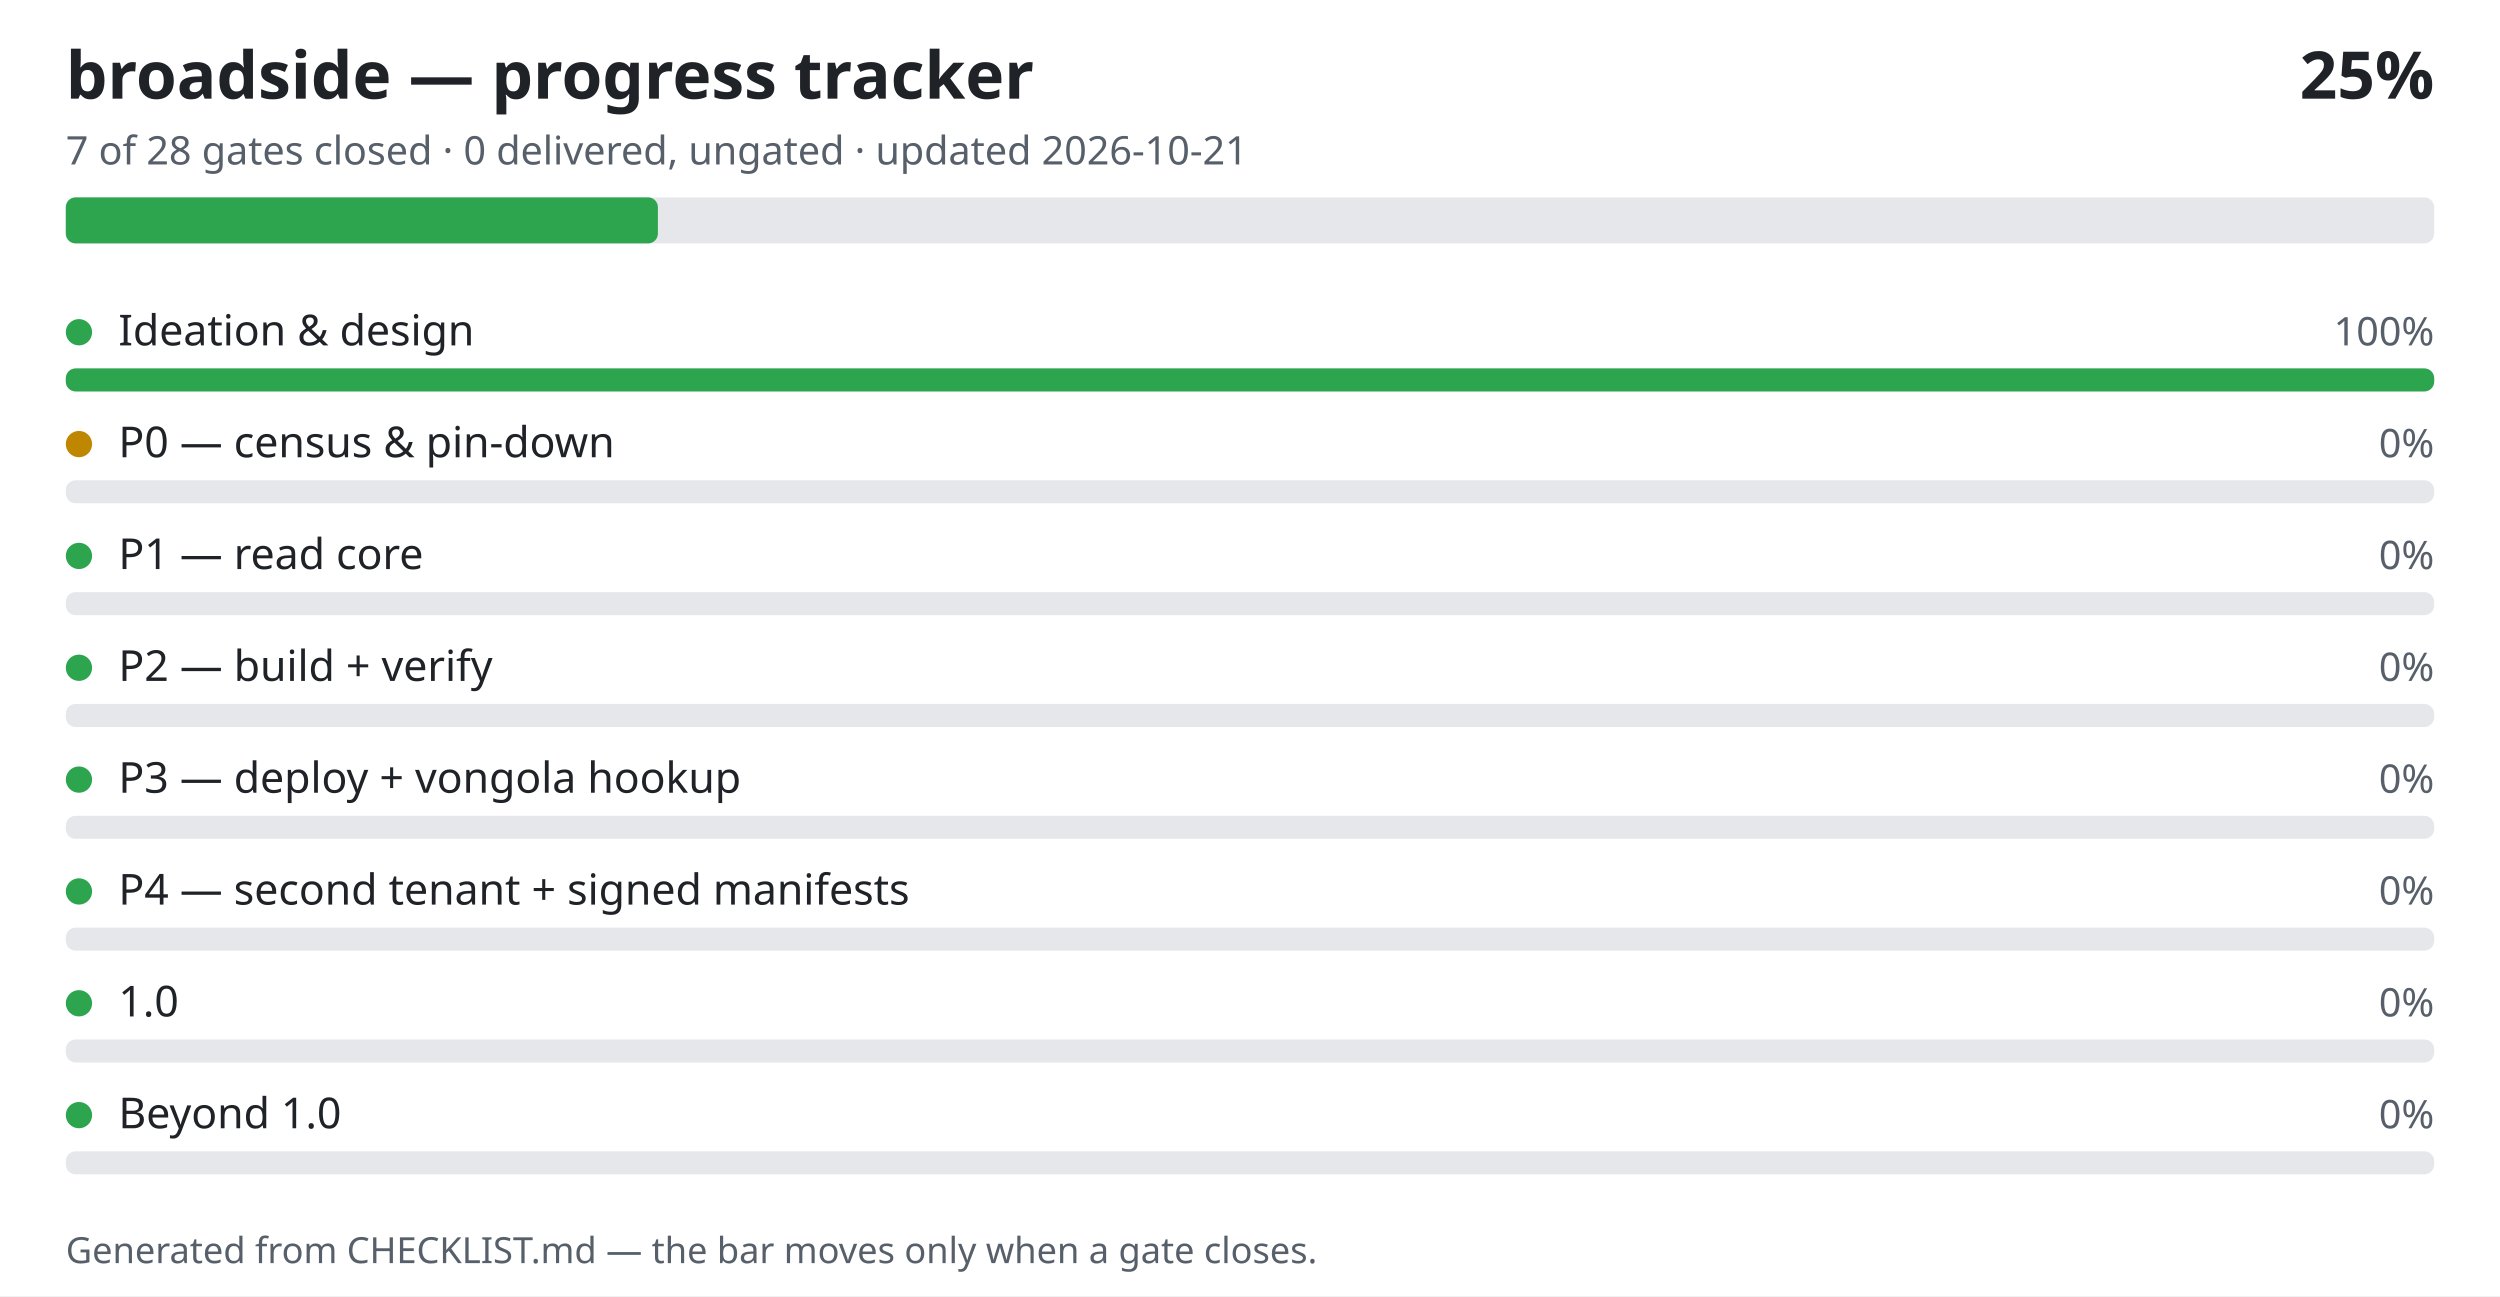
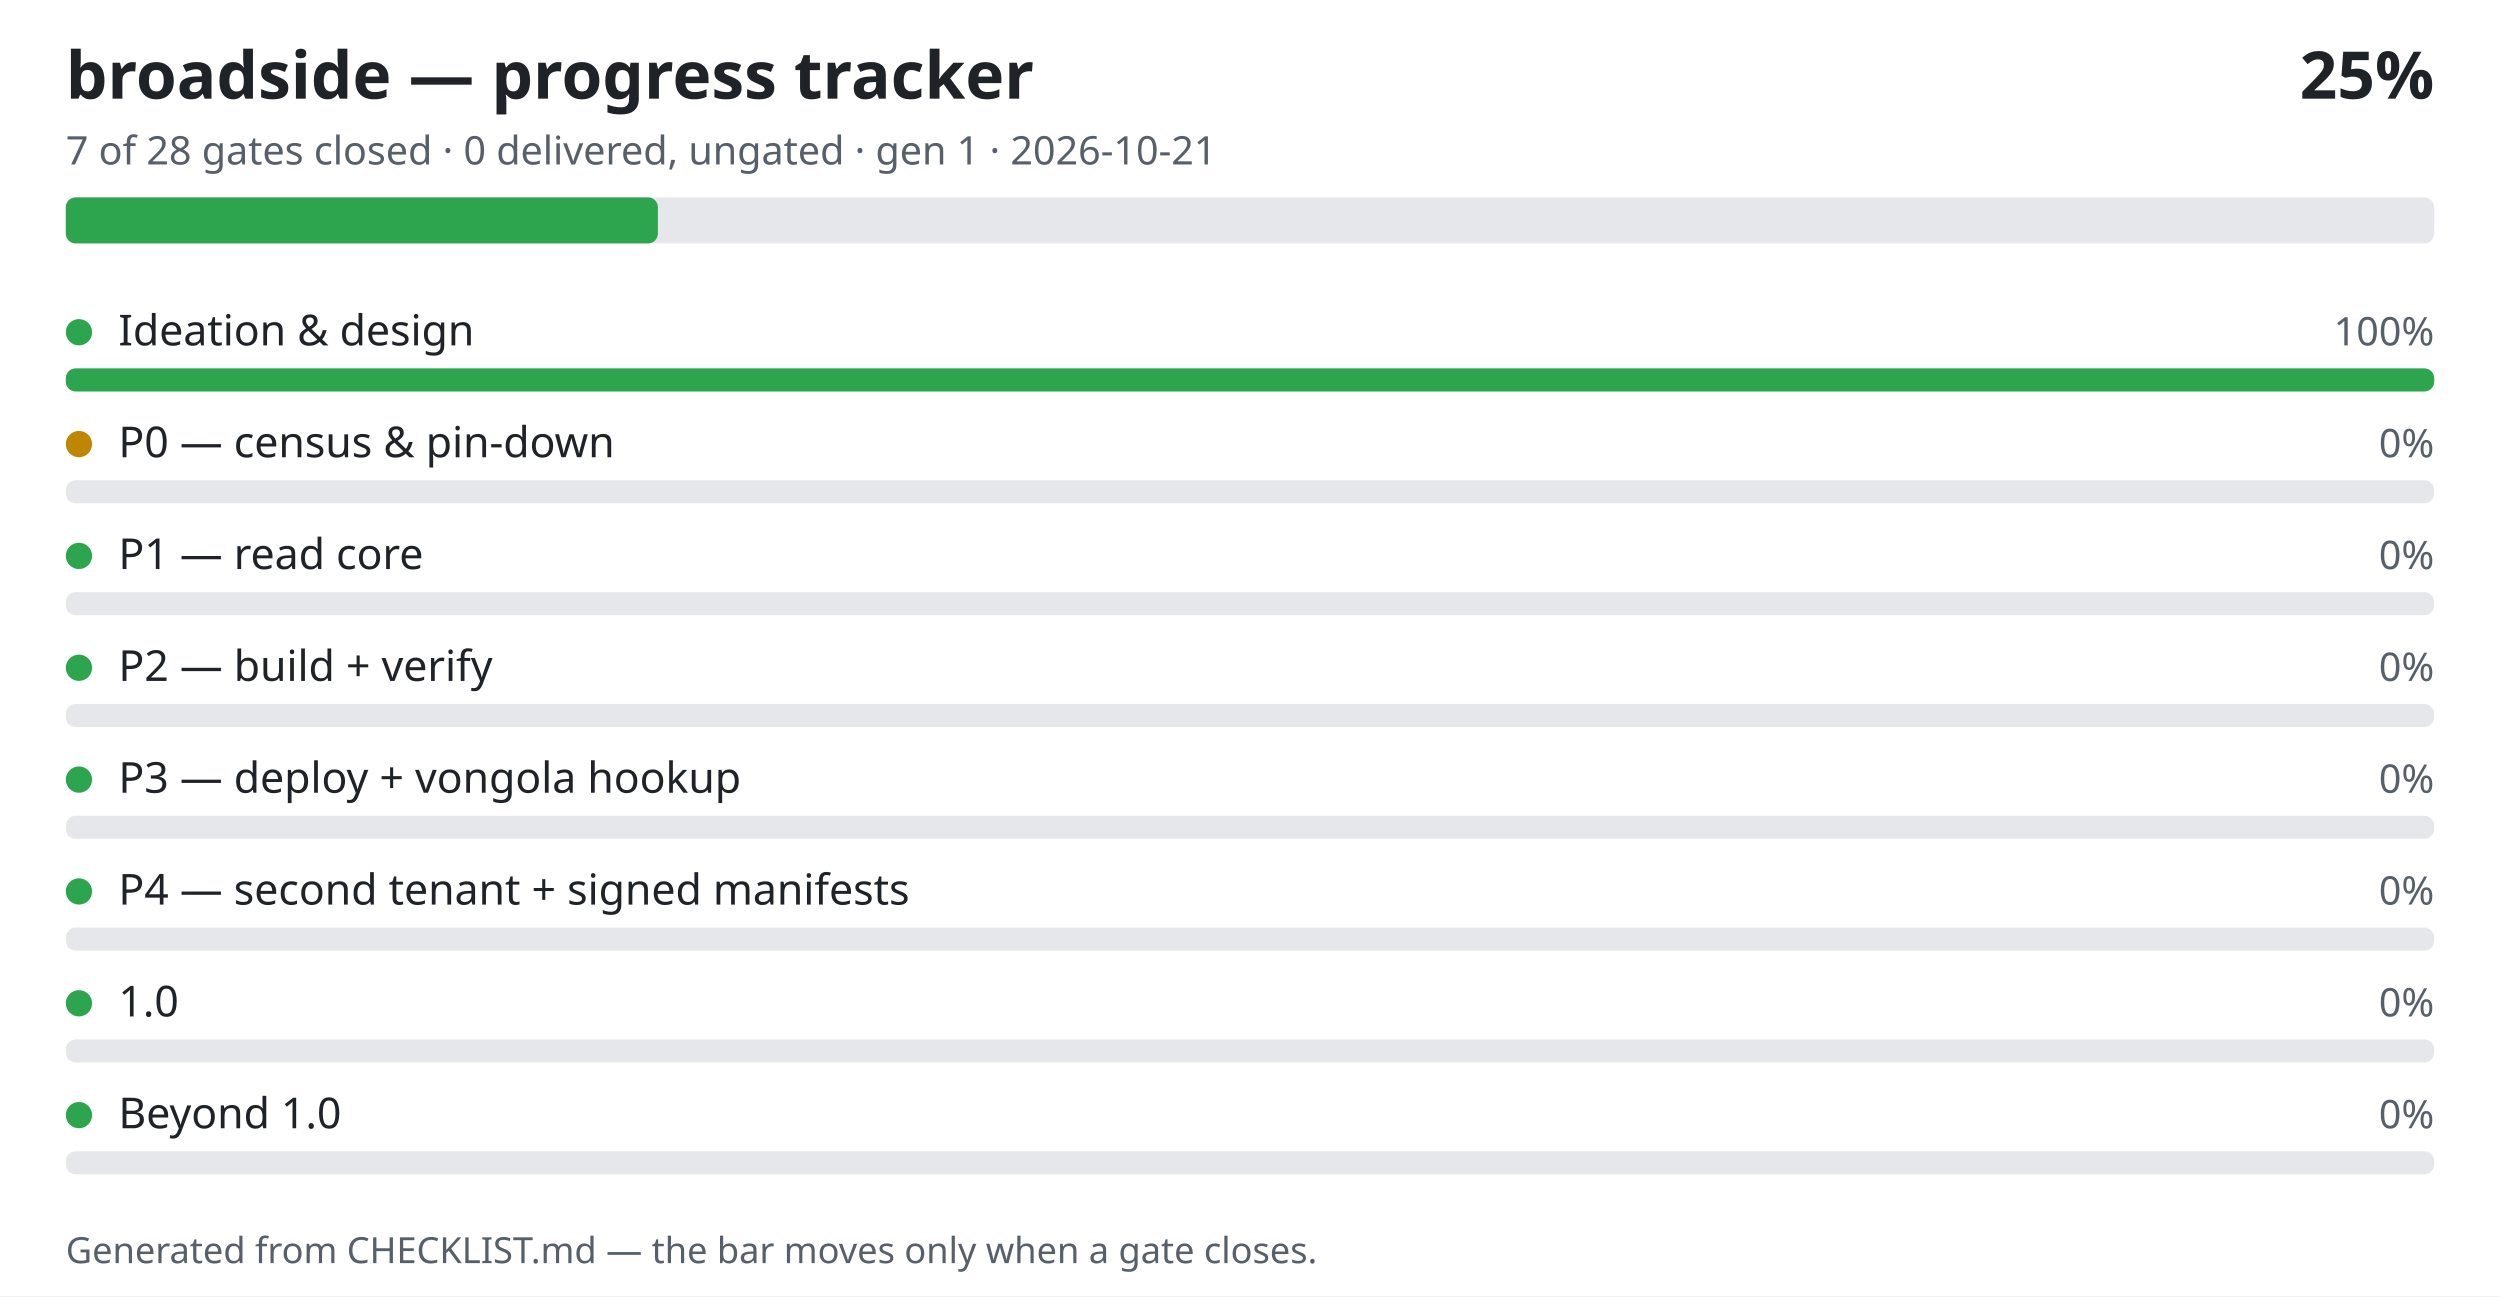
<svg xmlns="http://www.w3.org/2000/svg" width="760" height="394" viewBox="0 0 760 394" role="img" aria-label="broadside progress tracker: 25% of gates closed">
  <defs>
    <pattern id="hatch" width="6" height="6" patternUnits="userSpaceOnUse" patternTransform="rotate(45)">
      <rect width="6" height="6" fill="#f6e8c8" />
      <rect width="2.5" height="6" fill="#bf8700" />
    </pattern>
  </defs>
  <rect x="0" y="0" width="760" height="394" fill="#ffffff" />
  <text x="20" y="30" font-family="sans-serif" font-size="20" font-weight="bold" fill="#1f2328">broadside — progress tracker</text>
  <text x="740" y="30" font-family="sans-serif" font-size="20" font-weight="bold" fill="#1f2328" text-anchor="end">25%</text>
-   <text x="20" y="50" font-family="sans-serif" font-size="12" fill="#57606a">7 of 28 gates closed · 0 delivered, ungated · updated 2026-10-21</text>
+   <text x="20" y="50" font-family="sans-serif" font-size="12" fill="#57606a">7 of 28 gates closed · 0 delivered, ungated · gen 1 · 2026-10-21</text>
  <rect x="20.0" y="60" width="720.0" height="14" rx="3" fill="#e5e7eb" />
  <rect x="20.0" y="60" width="180.0" height="14" rx="3" fill="#2da44e">
    <animate attributeName="width" from="0" to="180.0" dur="0.8s" fill="freeze" />
  </rect>
  <circle cx="24" cy="101" r="4" fill="#2da44e" />
  <text x="36" y="105" font-family="sans-serif" font-size="13" fill="#1f2328">Ideation &amp; design</text>
  <text x="740" y="105" font-family="sans-serif" font-size="12" fill="#57606a" text-anchor="end">100%</text>
  <rect x="20.0" y="112" width="720.0" height="7" rx="3" fill="#e5e7eb" />
  <rect x="20.0" y="112" width="720.0" height="7" rx="3" fill="#2da44e" />
  <circle cx="24" cy="135" r="4" fill="#bf8700">
    <animate attributeName="opacity" values="1;0.25;1" dur="2.4s" repeatCount="indefinite" />
  </circle>
  <text x="36" y="139" font-family="sans-serif" font-size="13" fill="#1f2328">P0 — census &amp; pin-down</text>
  <text x="740" y="139" font-family="sans-serif" font-size="12" fill="#57606a" text-anchor="end">0%</text>
  <rect x="20.0" y="146" width="720.0" height="7" rx="3" fill="#e5e7eb" />
  <circle cx="24" cy="169" r="4" fill="#2da44e" />
  <text x="36" y="173" font-family="sans-serif" font-size="13" fill="#1f2328">P1 — read core</text>
  <text x="740" y="173" font-family="sans-serif" font-size="12" fill="#57606a" text-anchor="end">0%</text>
  <rect x="20.0" y="180" width="720.0" height="7" rx="3" fill="#e5e7eb" />
  <circle cx="24" cy="203" r="4" fill="#2da44e" />
  <text x="36" y="207" font-family="sans-serif" font-size="13" fill="#1f2328">P2 — build + verify</text>
  <text x="740" y="207" font-family="sans-serif" font-size="12" fill="#57606a" text-anchor="end">0%</text>
  <rect x="20.0" y="214" width="720.0" height="7" rx="3" fill="#e5e7eb" />
  <circle cx="24" cy="237" r="4" fill="#2da44e" />
  <text x="36" y="241" font-family="sans-serif" font-size="13" fill="#1f2328">P3 — deploy + vongola hookup</text>
  <text x="740" y="241" font-family="sans-serif" font-size="12" fill="#57606a" text-anchor="end">0%</text>
  <rect x="20.0" y="248" width="720.0" height="7" rx="3" fill="#e5e7eb" />
  <circle cx="24" cy="271" r="4" fill="#2da44e" />
  <text x="36" y="275" font-family="sans-serif" font-size="13" fill="#1f2328">P4 — second tenant + signed manifests</text>
  <text x="740" y="275" font-family="sans-serif" font-size="12" fill="#57606a" text-anchor="end">0%</text>
  <rect x="20.0" y="282" width="720.0" height="7" rx="3" fill="#e5e7eb" />
  <circle cx="24" cy="305" r="4" fill="#2da44e" />
  <text x="36" y="309" font-family="sans-serif" font-size="13" fill="#1f2328">1.0</text>
  <text x="740" y="309" font-family="sans-serif" font-size="12" fill="#57606a" text-anchor="end">0%</text>
  <rect x="20.0" y="316" width="720.0" height="7" rx="3" fill="#e5e7eb" />
  <circle cx="24" cy="339" r="4" fill="#2da44e" />
  <text x="36" y="343" font-family="sans-serif" font-size="13" fill="#1f2328">Beyond 1.0</text>
  <text x="740" y="343" font-family="sans-serif" font-size="12" fill="#57606a" text-anchor="end">0%</text>
  <rect x="20.0" y="350" width="720.0" height="7" rx="3" fill="#e5e7eb" />
  <text x="20" y="384" font-family="sans-serif" font-size="11" fill="#57606a">Generated from CHECKLIST.md — the bar moves only when a gate closes.</text>
</svg>
